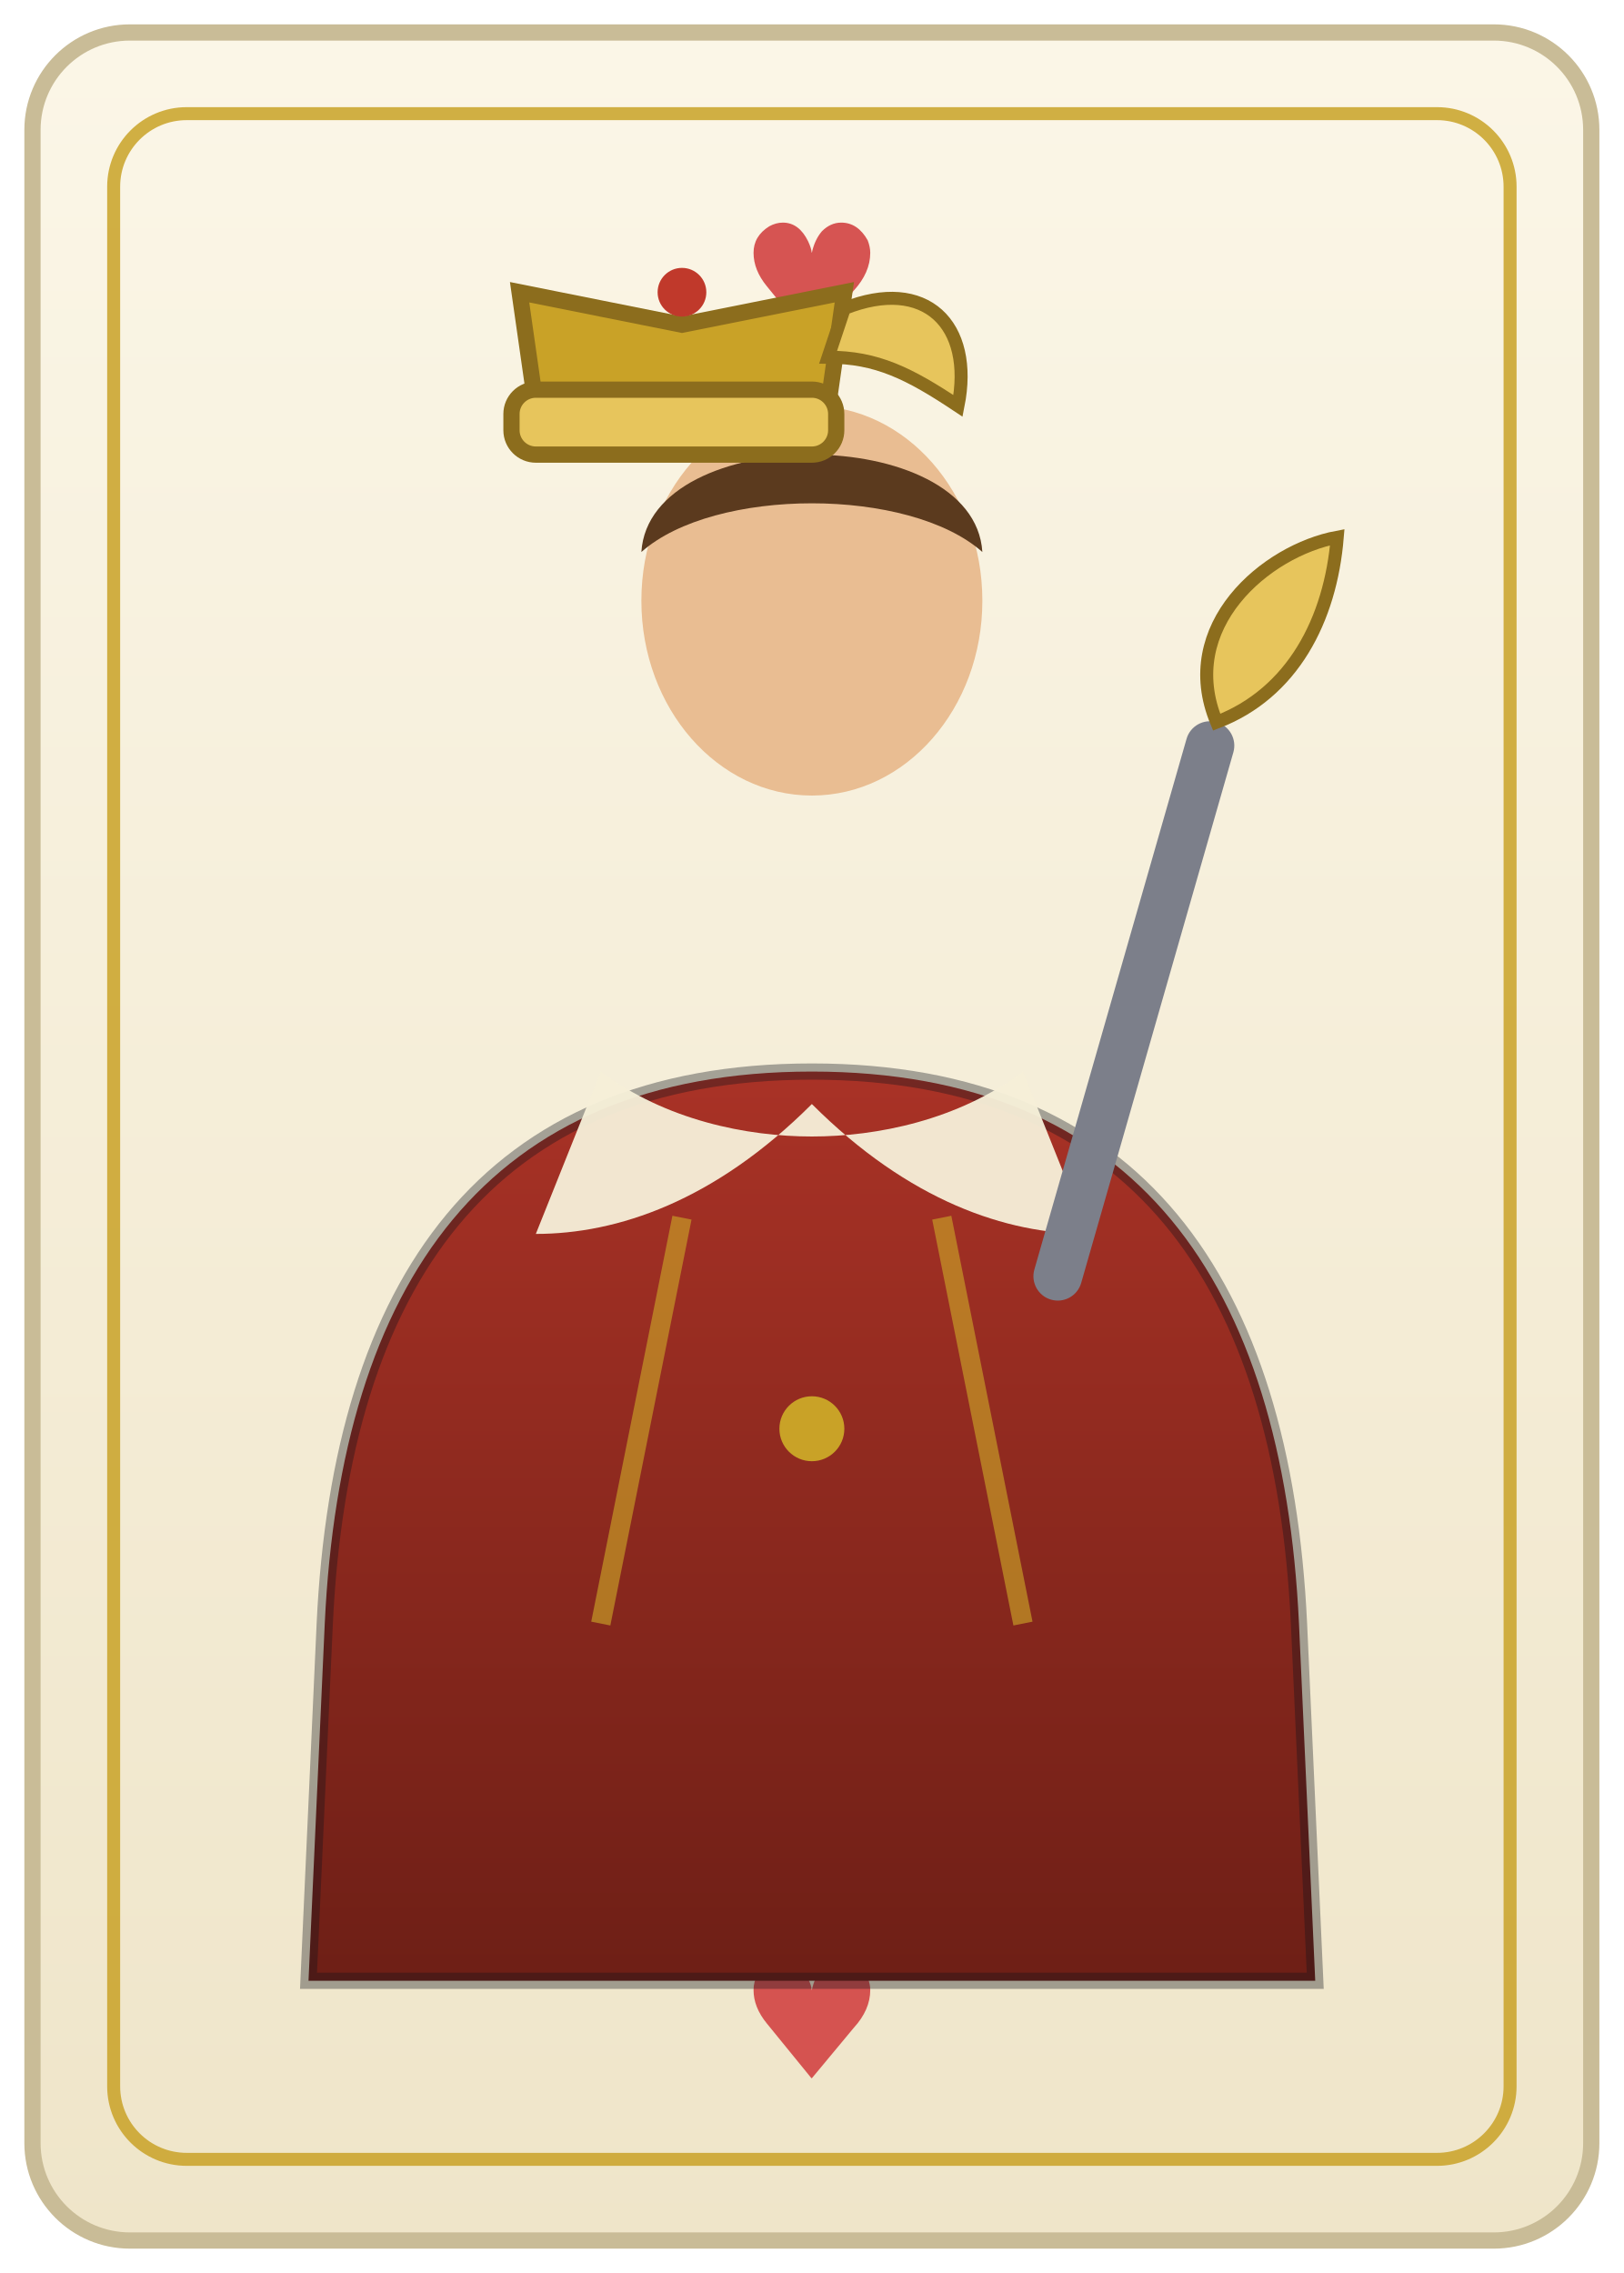
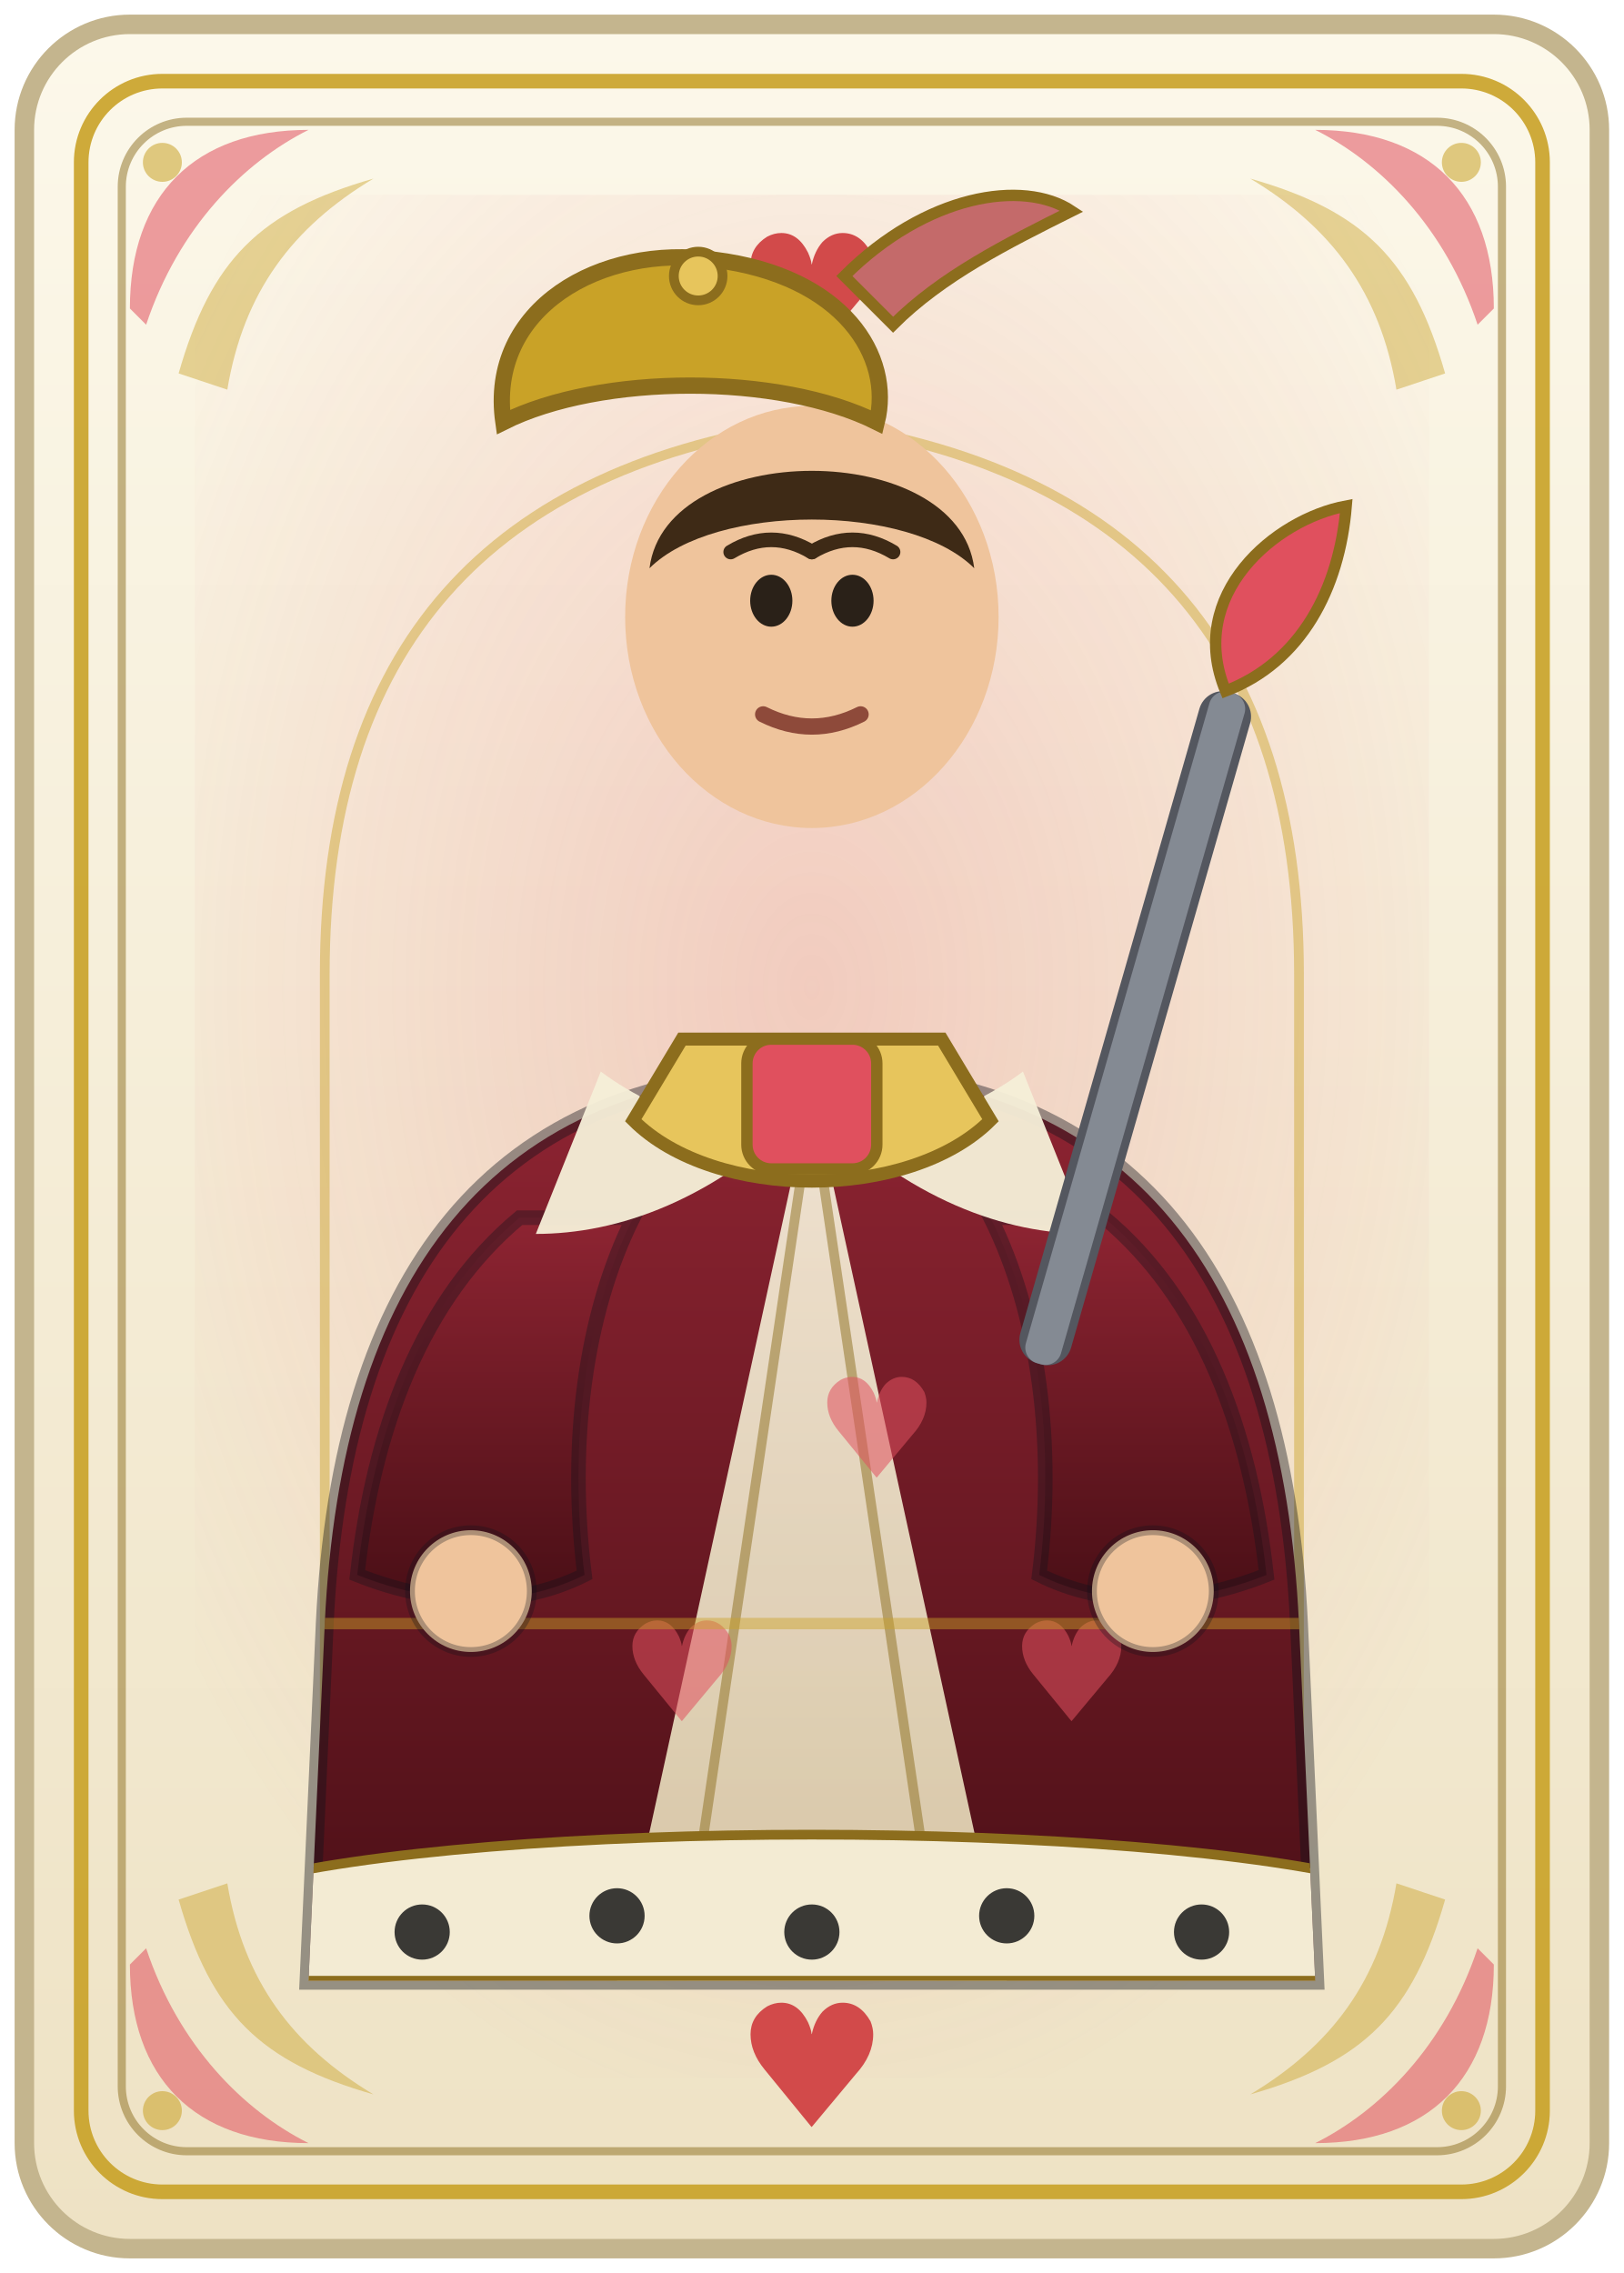
<svg xmlns="http://www.w3.org/2000/svg" viewBox="0 0 200 280">
  <defs>
    <linearGradient id="bg" x1="0" y1="0" x2="0" y2="1">
-       <stop offset="0" stop-color="#FBF6E7" />
-       <stop offset="1" stop-color="#EFE5C9" />
+       <stop offset="0" stop-color="#FCF8EA" />
+       <stop offset="1" stop-color="#EEE2C4" />
    </linearGradient>
    <linearGradient id="robe" x1="0" y1="0" x2="0" y2="1">
-       <stop offset="0" stop-color="#A93226" />
-       <stop offset="1" stop-color="#6E1F16" />
+       <stop offset="0" stop-color="#8E2432" />
+       <stop offset="1" stop-color="#4A0F16" />
    </linearGradient>
+     <linearGradient id="inner" x1="0" y1="0" x2="0" y2="1">
+       <stop offset="0" stop-color="#F8F2DE" />
+       <stop offset="1" stop-color="#E2D5B2" />
+     </linearGradient>
+     <radialGradient id="halo" cx="0.5" cy="0.42" r="0.62">
+       <stop offset="0" stop-color="#E0505E" stop-opacity="0.22" />
+       <stop offset="1" stop-color="#E0505E" stop-opacity="0" />
+     </radialGradient>
+     <clipPath id="robeClip">
+       <path d="M100 132 C60 132 42 158 40 200 L38 244 L162 244 L160 200 C158 158 140 132 100 132 Z" />
+     </clipPath>
  </defs>
-   <rect x="4" y="4" width="192" height="272" rx="12" fill="url(#bg)" stroke="#C9BC97" stroke-width="2" />
-   <rect x="14" y="14" width="172" height="252" rx="9" fill="none" stroke="#C9A227" stroke-width="1.6" opacity="0.85" />
-   <g opacity="0.9">
-     <text x="100" y="42" font-size="20" text-anchor="middle" fill="#D24343" font-family="Georgia, serif">♥</text>
-     <text x="100" y="256" font-size="20" text-anchor="middle" fill="#D24343" font-family="Georgia, serif">♥</text>
+   <rect x="3" y="3" width="194" height="274" rx="13" fill="url(#bg)" stroke="#C4B58E" stroke-width="2.4" />
+   <rect x="10" y="10" width="180" height="260" rx="10" fill="none" stroke="#C9A227" stroke-width="1.8" opacity="0.9" />
+   <rect x="15" y="15" width="170" height="250" rx="8" fill="none" stroke="#8C6D1D" stroke-width="1" opacity="0.5" />
+   <g transform="translate(16 16)" opacity="0.55">
+     <path d="M0 22 C0 8 8 0 22 0 C14 4 6 12 2 24 Z" fill="#E0505E" />
+     <path d="M6 30 C10 16 16 10 30 6 C20 12 14 20 12 32 Z" fill="#C9A227" opacity="0.8" />
+     <circle cx="4" cy="4" r="2.4" fill="#C9A227" />
  </g>
+   <g transform="translate(184 16) scale(-1 1)" opacity="0.55">
+     <path d="M0 22 C0 8 8 0 22 0 C14 4 6 12 2 24 Z" fill="#E0505E" />
+     <path d="M6 30 C10 16 16 10 30 6 C20 12 14 20 12 32 Z" fill="#C9A227" opacity="0.8" />
+     <circle cx="4" cy="4" r="2.4" fill="#C9A227" />
+   </g>
+   <g transform="translate(16 264) scale(1 -1)" opacity="0.55">
+     <path d="M0 22 C0 8 8 0 22 0 C14 4 6 12 2 24 Z" fill="#E0505E" />
+     <path d="M6 30 C10 16 16 10 30 6 C20 12 14 20 12 32 Z" fill="#C9A227" opacity="0.8" />
+     <circle cx="4" cy="4" r="2.4" fill="#C9A227" />
+   </g>
+   <g transform="translate(184 264) scale(-1 -1)" opacity="0.55">
+     <path d="M0 22 C0 8 8 0 22 0 C14 4 6 12 2 24 Z" fill="#E0505E" />
+     <path d="M6 30 C10 16 16 10 30 6 C20 12 14 20 12 32 Z" fill="#C9A227" opacity="0.8" />
+     <circle cx="4" cy="4" r="2.4" fill="#C9A227" />
+   </g>
+   <rect x="24" y="24" width="152" height="232" rx="7" fill="url(#halo)" />
+   <path d="M40 244 L40 120 Q40 60 100 52 Q160 60 160 120 L160 244" fill="none" stroke="#C9A227" stroke-width="1.2" opacity="0.45" />
+   <text x="100" y="44" font-size="21" text-anchor="middle" fill="#D24A4A" font-family="Georgia, serif">♥</text>
+   <text x="100" y="262" font-size="21" text-anchor="middle" fill="#D24A4A" font-family="Georgia, serif">♥</text>
  <g>
-     <path d="M100 132 C60 132 42 158 40 200 L38 244 L162 244 L160 200 C158 158 140 132 100 132 Z" fill="url(#robe)" stroke="#10131B" stroke-opacity="0.35" stroke-width="2" />
+     <path d="M100 132 C60 132 42 158 40 200 L38 244 L162 244 L160 200 C158 158 140 132 100 132 Z" fill="url(#robe)" stroke="#10131B" stroke-opacity="0.4" stroke-width="2.2" />
+     <g clip-path="url(#robeClip)">
+       <path d="M100 134 L76 244 L124 244 Z" fill="url(#inner)" opacity="0.92" />
+       <path d="M100 136 L84 244 M100 136 L116 244" stroke="#8C6D1D" stroke-width="1.2" opacity="0.5" fill="none" />
+       <text x="60" y="182" font-size="17" text-anchor="middle" fill="#E0505E" opacity="0.55" font-family="Georgia, serif">♥</text>
+       <text x="108" y="182" font-size="17" text-anchor="middle" fill="#E0505E" opacity="0.55" font-family="Georgia, serif">♥</text>
+       <text x="84" y="212" font-size="17" text-anchor="middle" fill="#E0505E" opacity="0.55" font-family="Georgia, serif">♥</text>
+       <text x="132" y="212" font-size="17" text-anchor="middle" fill="#E0505E" opacity="0.55" font-family="Georgia, serif">♥</text>
+       <text x="60" y="240" font-size="17" text-anchor="middle" fill="#E0505E" opacity="0.55" font-family="Georgia, serif">♥</text>
+       <text x="108" y="240" font-size="17" text-anchor="middle" fill="#E0505E" opacity="0.55" font-family="Georgia, serif">♥</text>
+       <path d="M30 232 C60 224 140 224 170 232 L170 244 L30 244 Z" fill="#F3EBD3" stroke="#8C6D1D" stroke-width="1.2" />
+       <g opacity="0.85">
+         <circle cx="52" cy="238" r="3.4" fill="#1A1A1A" />
+         <circle cx="76" cy="236" r="3.4" fill="#1A1A1A" />
+         <circle cx="100" cy="238" r="3.4" fill="#1A1A1A" />
+         <circle cx="124" cy="236" r="3.4" fill="#1A1A1A" />
+         <circle cx="148" cy="238" r="3.4" fill="#1A1A1A" />
+       </g>
+       <path d="M36 200 L164 200" stroke="#C9A227" stroke-width="1.4" opacity="0.45" />
+     </g>
+     <path d="M64 150 C52 160 46 176 44 194 C54 198 64 198 72 194 C70 178 72 162 78 150 Z" fill="url(#robe)" stroke="#10131B" stroke-opacity="0.35" stroke-width="1.8" />
+     <path d="M136 150 C148 160 154 176 156 194 C146 198 136 198 128 194 C130 178 128 162 122 150 Z" fill="url(#robe)" stroke="#10131B" stroke-opacity="0.35" stroke-width="1.8" />
+     <circle cx="58" cy="196" r="7.5" fill="#EFC49C" stroke="#10131B" stroke-opacity="0.3" stroke-width="1.2" />
+     <circle cx="142" cy="196" r="7.5" fill="#EFC49C" stroke="#10131B" stroke-opacity="0.3" stroke-width="1.2" />
    <path d="M100 136 C88 148 76 152 66 152 L74 132 C82 138 92 140 100 140 C108 140 118 138 126 132 L134 152 C124 152 112 148 100 136 Z" fill="#F6EFD8" opacity="0.95" />
-     <circle cx="100" cy="176" r="4" fill="#C9A227" />
-     <path d="M84 150 L74 200 M116 150 L126 200" stroke="#C9A227" stroke-width="2.4" opacity="0.65" fill="none" />
-     <ellipse cx="100" cy="74" rx="21" ry="24" fill="#E9BD92" />
-     <path d="M79 68 C80 52 120 52 121 68 C112 60 88 60 79 68 Z" fill="#5B3A1E" />
-     <path d="M66 50 L64 36 L84 40 L104 36 L102 50 Z" fill="#C9A227" stroke="#8C6D1D" stroke-width="2" />
-     <path d="M104 38 C114 34 120 40 118 50 C112 46 108 44 102 44 Z" fill="#E7C55C" stroke="#8C6D1D" stroke-width="1.6" />
-     <circle cx="84" cy="36" r="3" fill="#C0392B" />
-     <rect x="63" y="48" width="40" height="8" rx="3" fill="#E7C55C" stroke="#8C6D1D" stroke-width="2" />
+     <path d="M78 138 C88 148 112 148 122 138 L116 128 L84 128 Z" fill="#E7C55C" stroke="#8C6D1D" stroke-width="1.6" />
+     <rect x="92" y="128" width="16" height="16" rx="3" fill="#E0505E" stroke="#8C6D1D" stroke-width="1.4" />
+     <ellipse cx="100" cy="76" rx="23" ry="26" fill="#EFC49C" />
+     <path d="M80 70 C82 54 118 54 120 70 C112 62 88 62 80 70 Z" fill="#3E2A16" />
+     <path d="M62 52 C60 38 74 30 88 32 C104 34 110 44 108 52              C96 46 74 46 62 52 Z" fill="#C9A227" stroke="#8C6D1D" stroke-width="2" />
+     <path d="M104 34 C114 24 126 22 132 26 C124 30 116 34 110 40 Z" fill="#C46A6A" stroke="#8C6D1D" stroke-width="1.4" />
+     <circle cx="86" cy="34" r="3" fill="#E7C55C" stroke="#8C6D1D" stroke-width="1.2" />
+     <ellipse cx="95" cy="74" rx="2.6" ry="3.2" fill="#2A2118" />
+     <ellipse cx="105" cy="74" rx="2.6" ry="3.2" fill="#2A2118" />
+     <path d="M90 68 Q95 65 100 68" stroke="#3E2A16" stroke-width="1.8" fill="none" stroke-linecap="round" />
+     <path d="M100 68 Q105 65 110 68" stroke="#3E2A16" stroke-width="1.8" fill="none" stroke-linecap="round" />
+     <path d="M94 88 Q100 91 106 88" stroke="#8E4A3A" stroke-width="2" fill="none" stroke-linecap="round" />
    <g transform="rotate(16 142 120)">
-       <rect x="138" y="88" width="6" height="74" rx="3" fill="#7C7F8A" />
-       <path d="M141 88 C133 78 141 66 149 62 C151 72 149 82 141 88 Z" fill="#E7C55C" stroke="#8C6D1D" stroke-width="1.6" />
+       <rect x="138.5" y="84" width="6.5" height="86" rx="3" fill="#54575F" />
+       <rect x="139.5" y="84" width="4.5" height="86" rx="2" fill="#8A8F99" opacity="0.9" />
+       <path d="M141 84 C133 74 141 62 149 58 C151 68 149 78 141 84 Z" fill="#E0505E" stroke="#8C6D1D" stroke-width="1.4" />
    </g>
  </g>
</svg>
